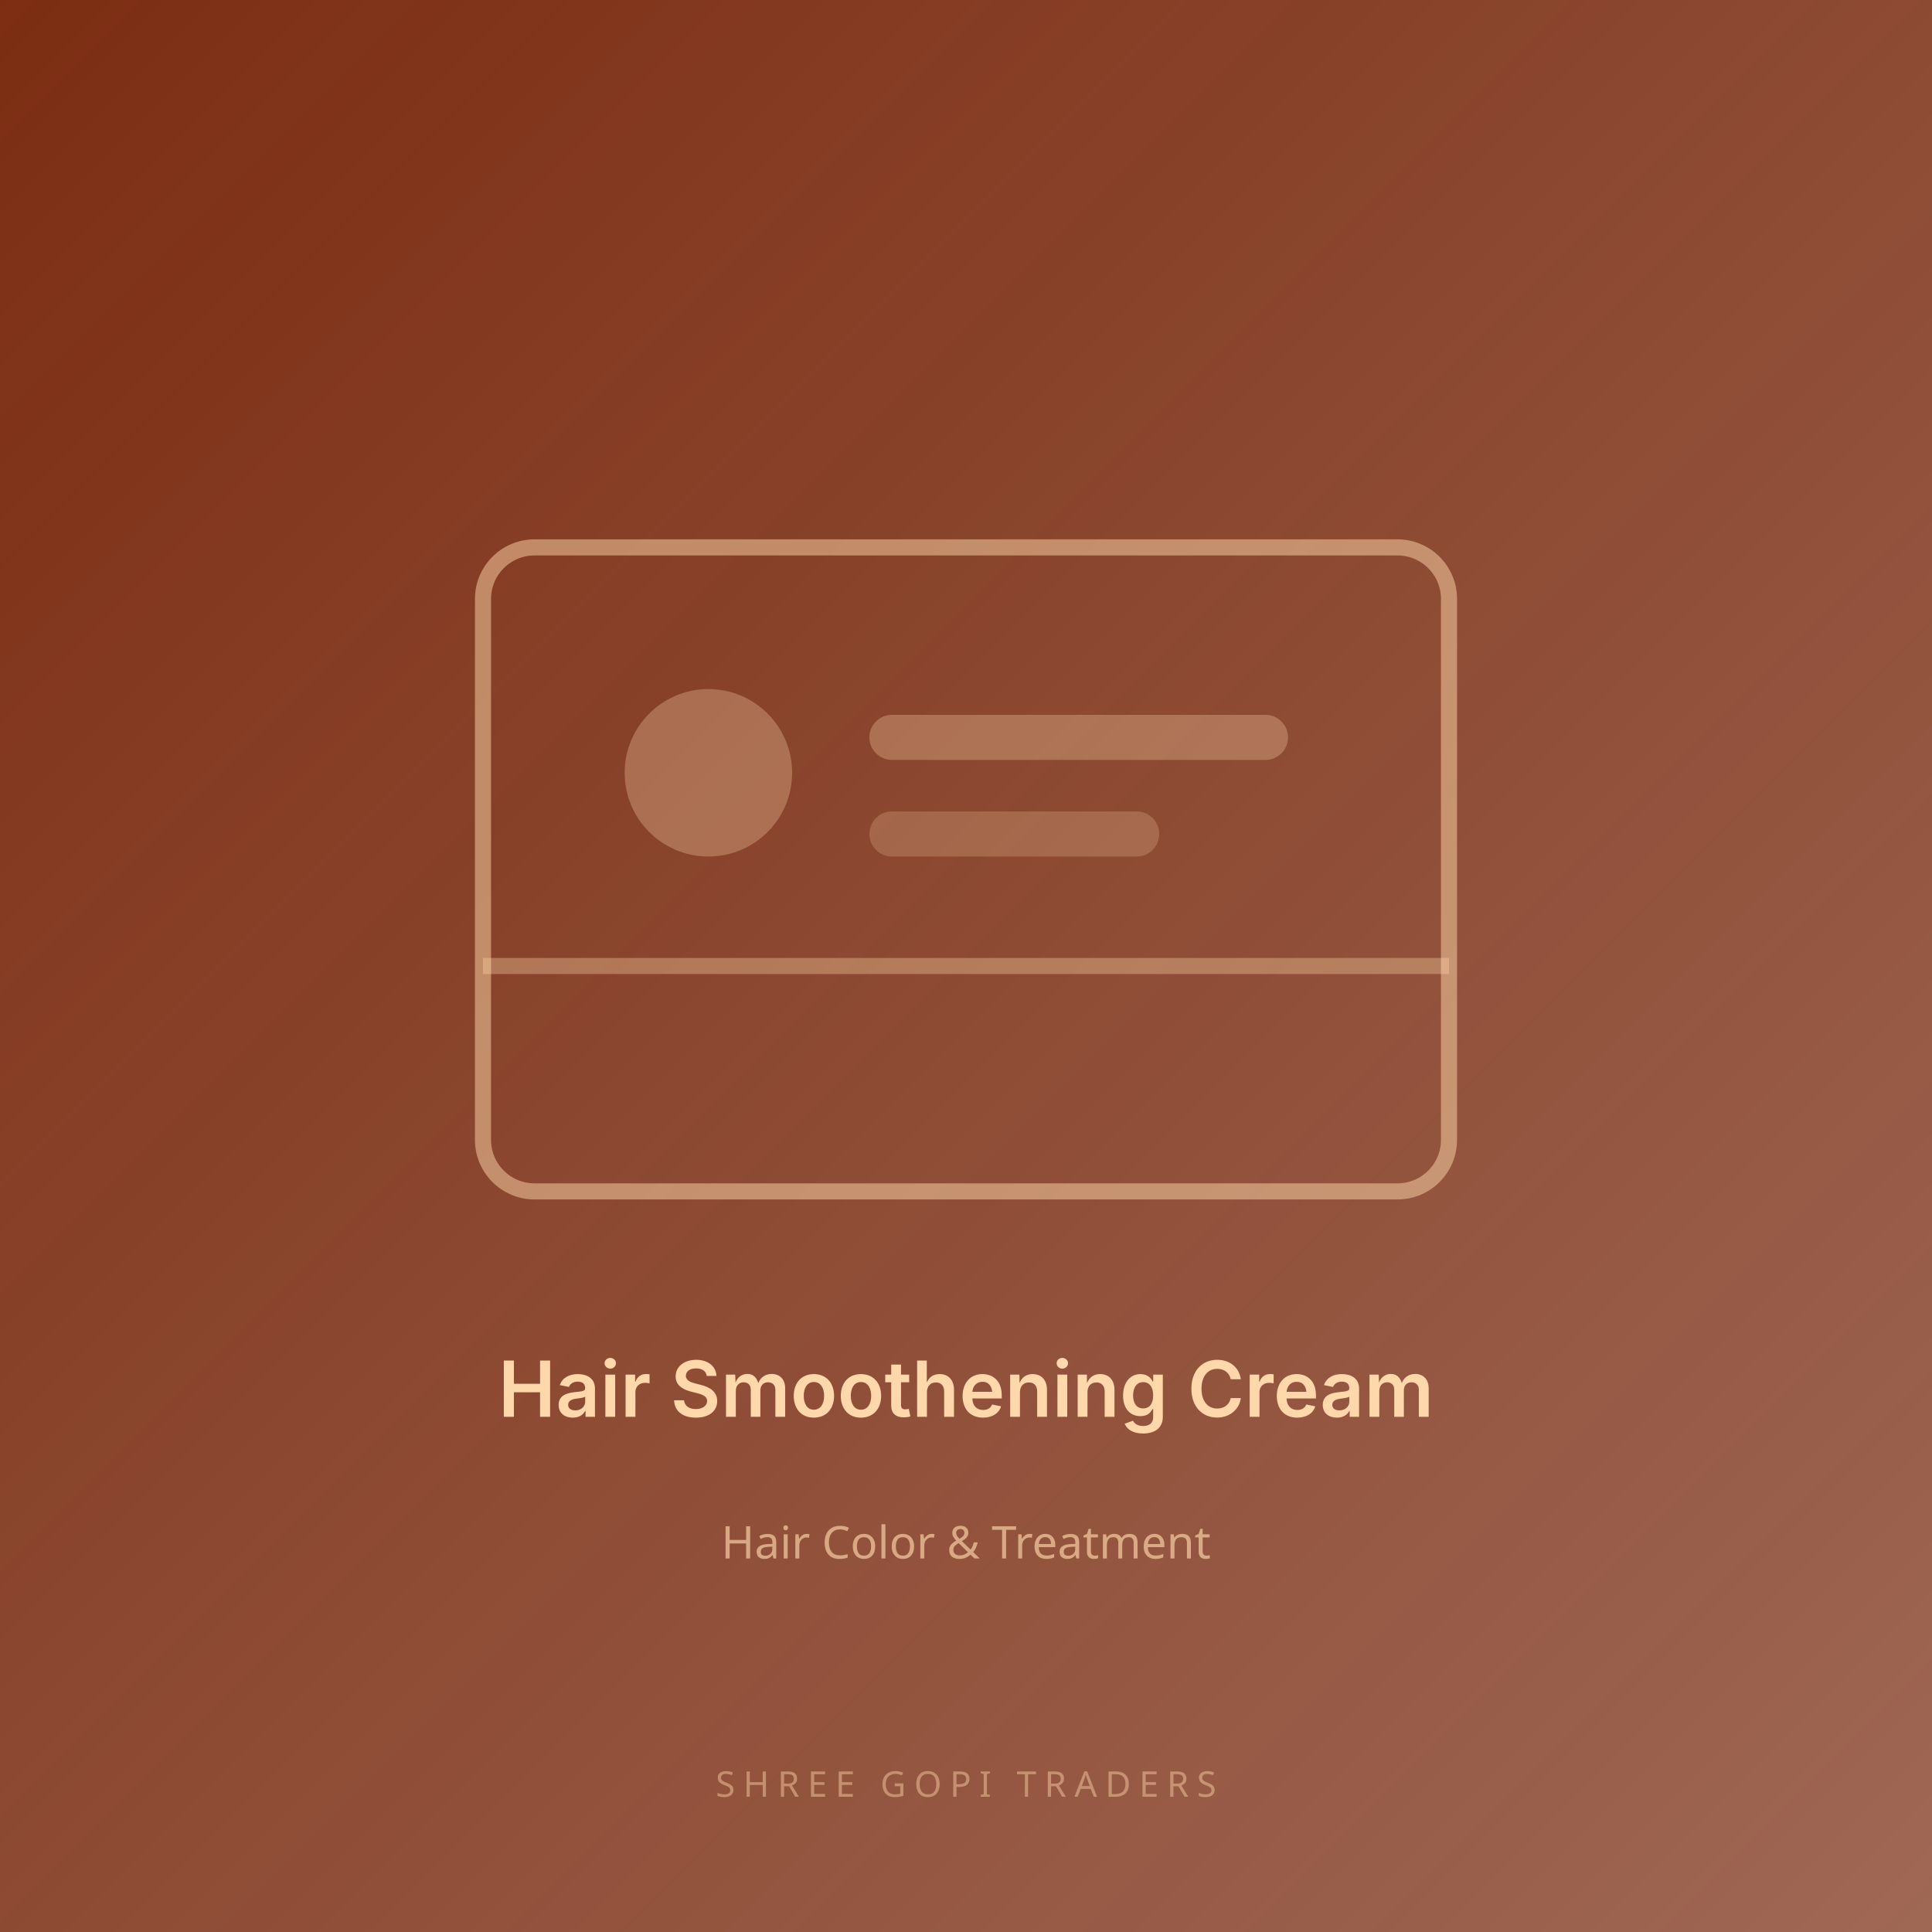
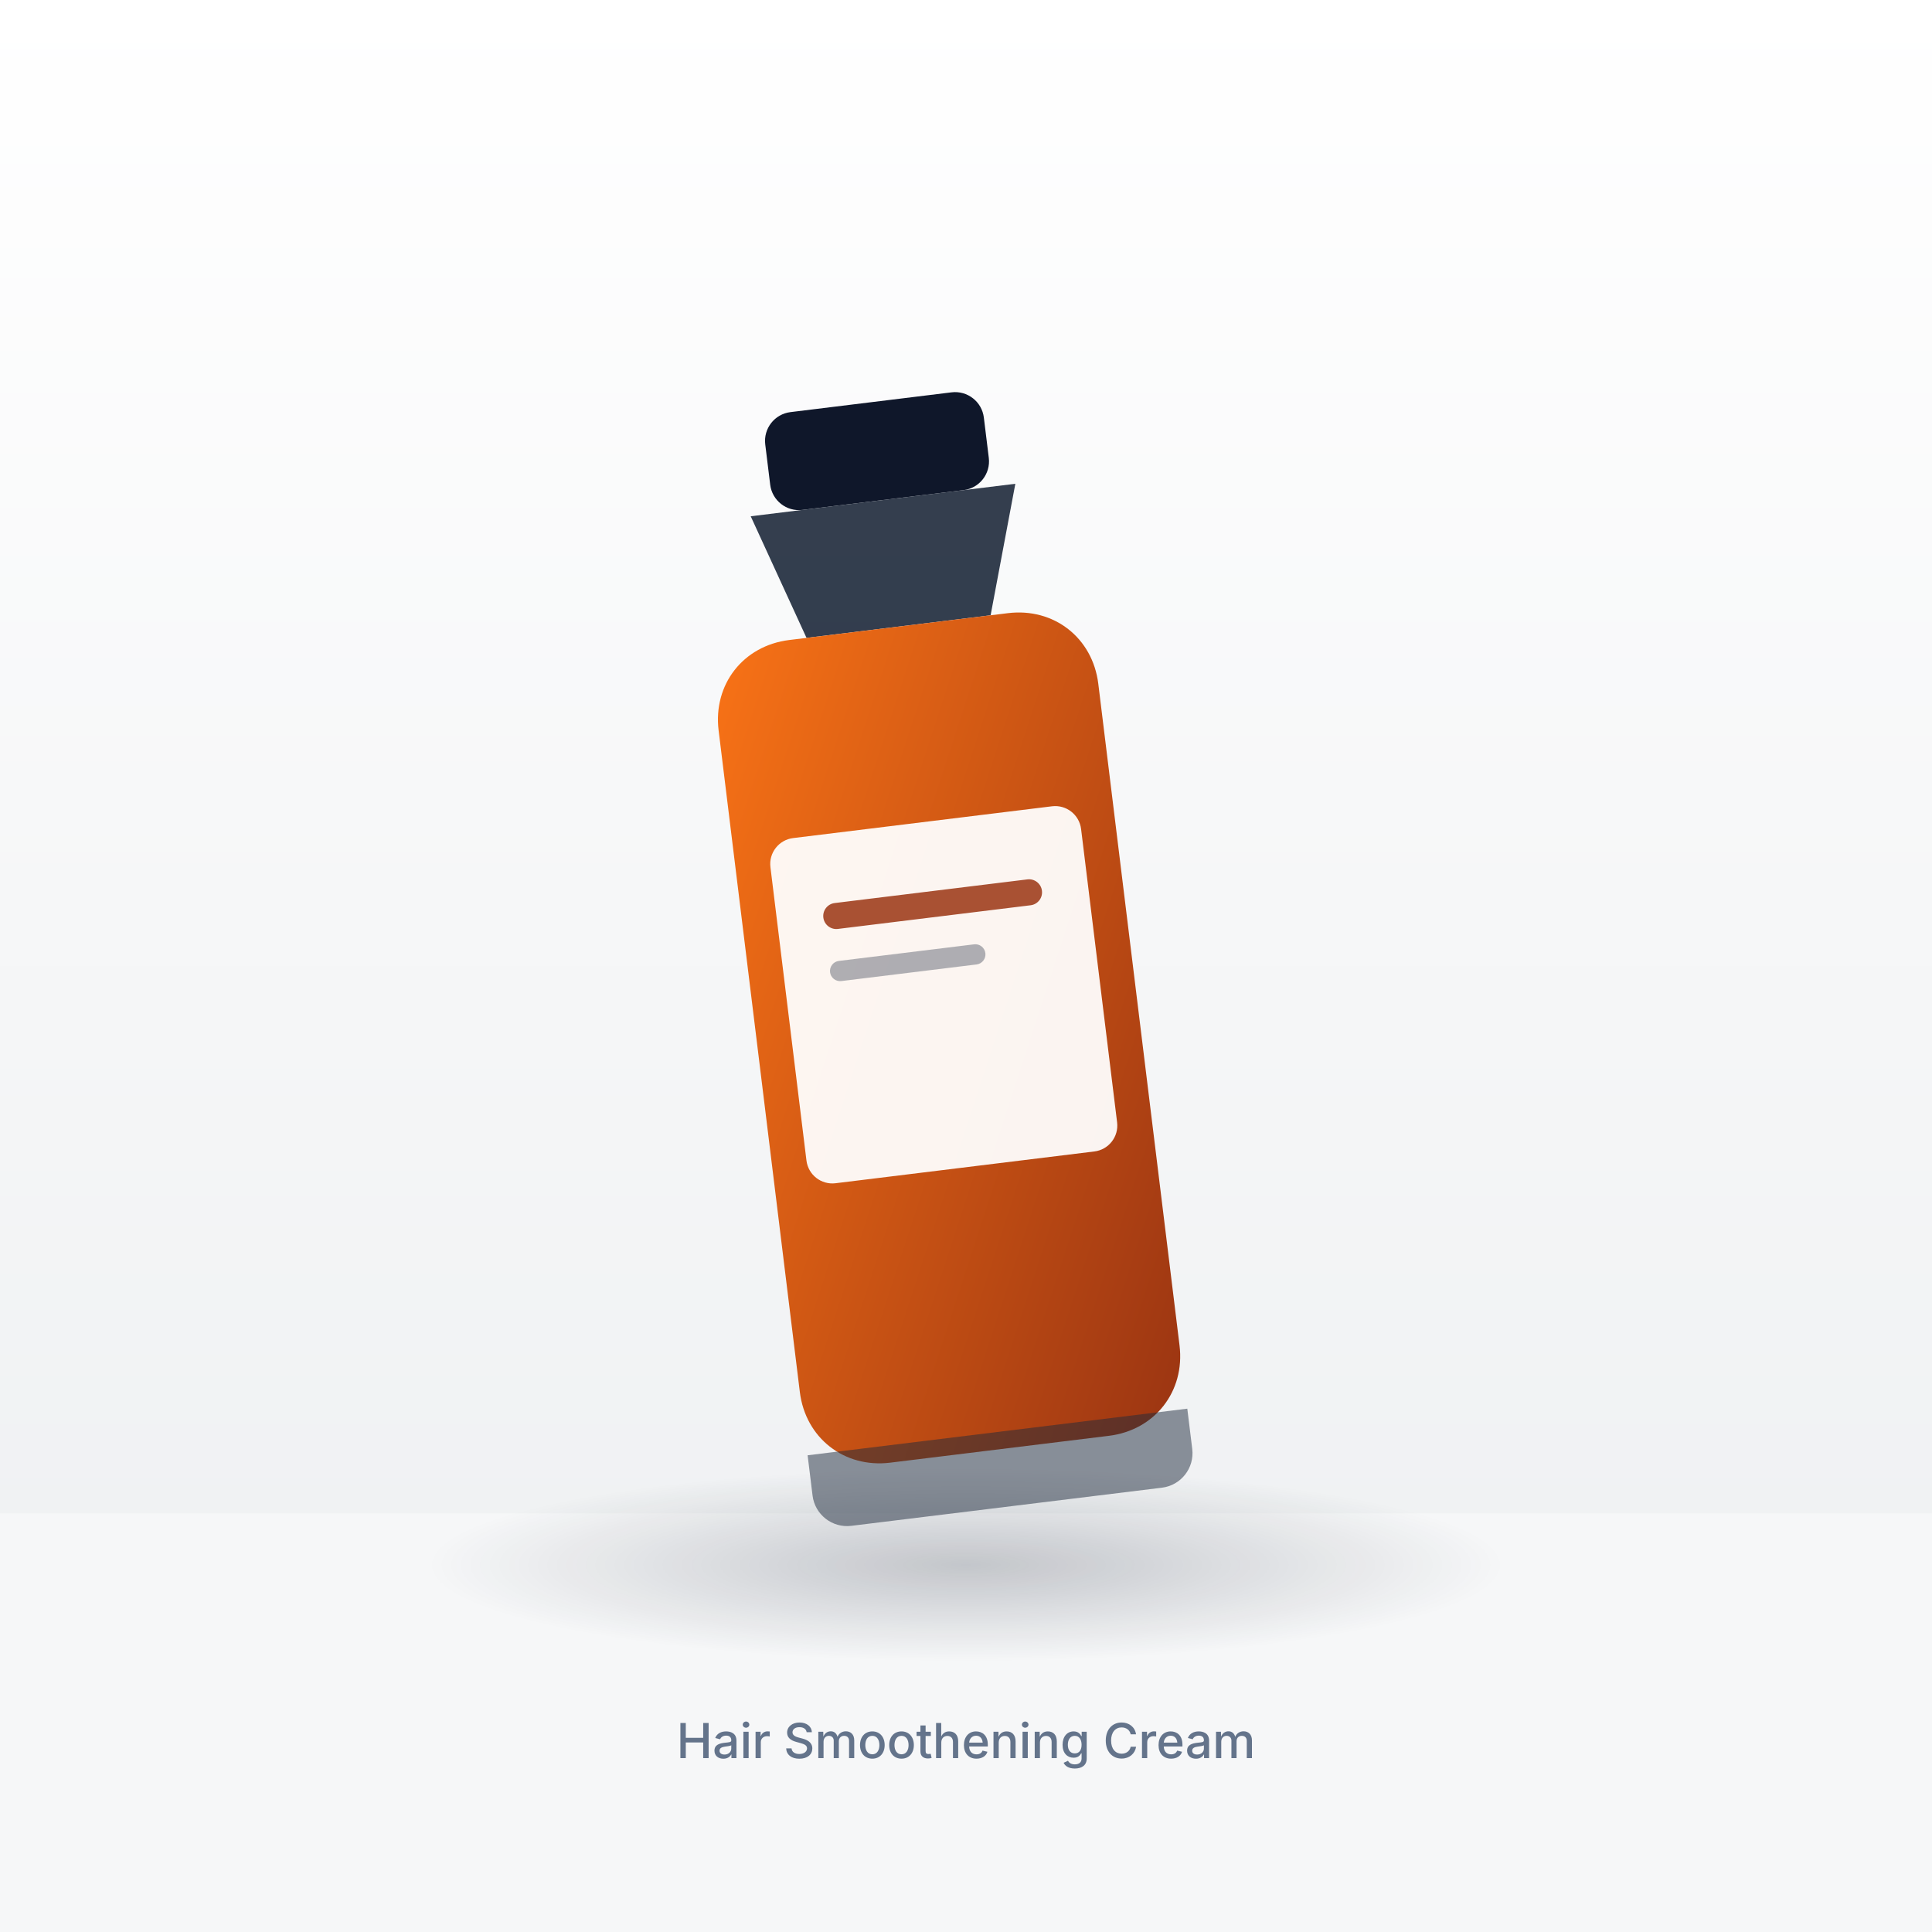
<svg xmlns="http://www.w3.org/2000/svg" viewBox="0 0 600 600" width="600" height="600" role="img" aria-label="Hair Smoothening Cream — Hair Color &amp; Treatment">
  <defs>
-     <linearGradient id="bg" x1="0" y1="0" x2="1" y2="1">
-       <stop offset="0%" stop-color="#7c2d12" />
-       <stop offset="100%" stop-color="#7c2d12" stop-opacity="0.7" />
+     <linearGradient id="bg" x1="0" y1="0" x2="0" y2="1">
+       <stop offset="0%" stop-color="#ffffff" />
+       <stop offset="100%" stop-color="#eceef0" />
    </linearGradient>
+     <linearGradient id="body" x1="0" y1="0" x2="1" y2="1">
+       <stop offset="0%" stop-color="#f97316" />
+       <stop offset="100%" stop-color="#9a3412" />
+     </linearGradient>
+     <linearGradient id="stroke" x1="0" y1="0" x2="1" y2="1">
+       <stop offset="0%" stop-color="#f97316" />
+       <stop offset="100%" stop-color="#9a3412" />
+     </linearGradient>
+     <radialGradient id="shadow" cx="50%" cy="50%">
+       <stop offset="0%" stop-color="#0f172a" stop-opacity="0.22" />
+       <stop offset="100%" stop-color="#0f172a" stop-opacity="0" />
+     </radialGradient>
  </defs>
  <rect width="600" height="600" fill="url(#bg)" />
-   <rect x="150" y="170" width="300" height="200" rx="16" fill="none" stroke="#fed7aa" stroke-width="5" opacity="0.5" />
-   <path d="M150 300h300" stroke="#fed7aa" stroke-width="5" opacity="0.35" />
-   <circle cx="220" cy="240" r="26" fill="#fed7aa" opacity="0.3" />
-   <rect x="270" y="222" width="130" height="14" rx="7" fill="#fed7aa" opacity="0.3" />
-   <rect x="270" y="252" width="90" height="14" rx="7" fill="#fed7aa" opacity="0.22" />
-   <text x="300" y="440" font-family="ui-sans-serif,system-ui,-apple-system,sans-serif" font-size="24" font-weight="600" fill="#fed7aa" text-anchor="middle">Hair Smoothening Cream</text>
-   <text x="300" y="484" font-family="ui-sans-serif,system-ui,sans-serif" font-size="14" fill="#fed7aa" text-anchor="middle" opacity="0.65">Hair Color &amp; Treatment</text>
-   <text x="300" y="558" font-family="ui-sans-serif,system-ui,sans-serif" font-size="11" letter-spacing="2.5" fill="#fed7aa" text-anchor="middle" opacity="0.45">SHREE GOPI TRADERS</text>
+   <rect y="470" width="600" height="130" fill="#f6f7f8" />
+   <ellipse cx="300" cy="486" rx="168" ry="30" fill="url(#shadow)" />
+   <g transform="translate(292 300) rotate(-7) scale(0.9) translate(-300 -300)">
+     <rect x="262" y="104" width="76" height="34" rx="10" fill="#0f172a" />
+     <path d="M254 138h92l-14 44H268z" fill="#1e293b" opacity="0.9" />
+     <path d="M262 182h76c16 0 28 12 28 28v230c0 16-12 28-28 28h-76c-16 0-28-12-28-28V210c0-16 12-28 28-28z" fill="url(#body)" />
+     <rect x="246" y="250" width="108" height="120" rx="9" fill="#ffffff" opacity="0.94" />
+     <rect x="262" y="274" width="76" height="9" rx="4.5" fill="#9a3412" opacity="0.85" />
+     <rect x="262" y="294" width="54" height="7" rx="3.5" fill="#1e293b" opacity="0.35" />
+     <path d="M234 462h132v14a12 12 0 0 1-12 12H246a12 12 0 0 1-12-12z" fill="#1e293b" opacity="0.5" />
+   </g>
+   <text x="300" y="546" font-family="ui-sans-serif,system-ui,-apple-system,sans-serif" font-size="15" font-weight="500" fill="#64748b" text-anchor="middle">Hair Smoothening Cream</text>
</svg>
